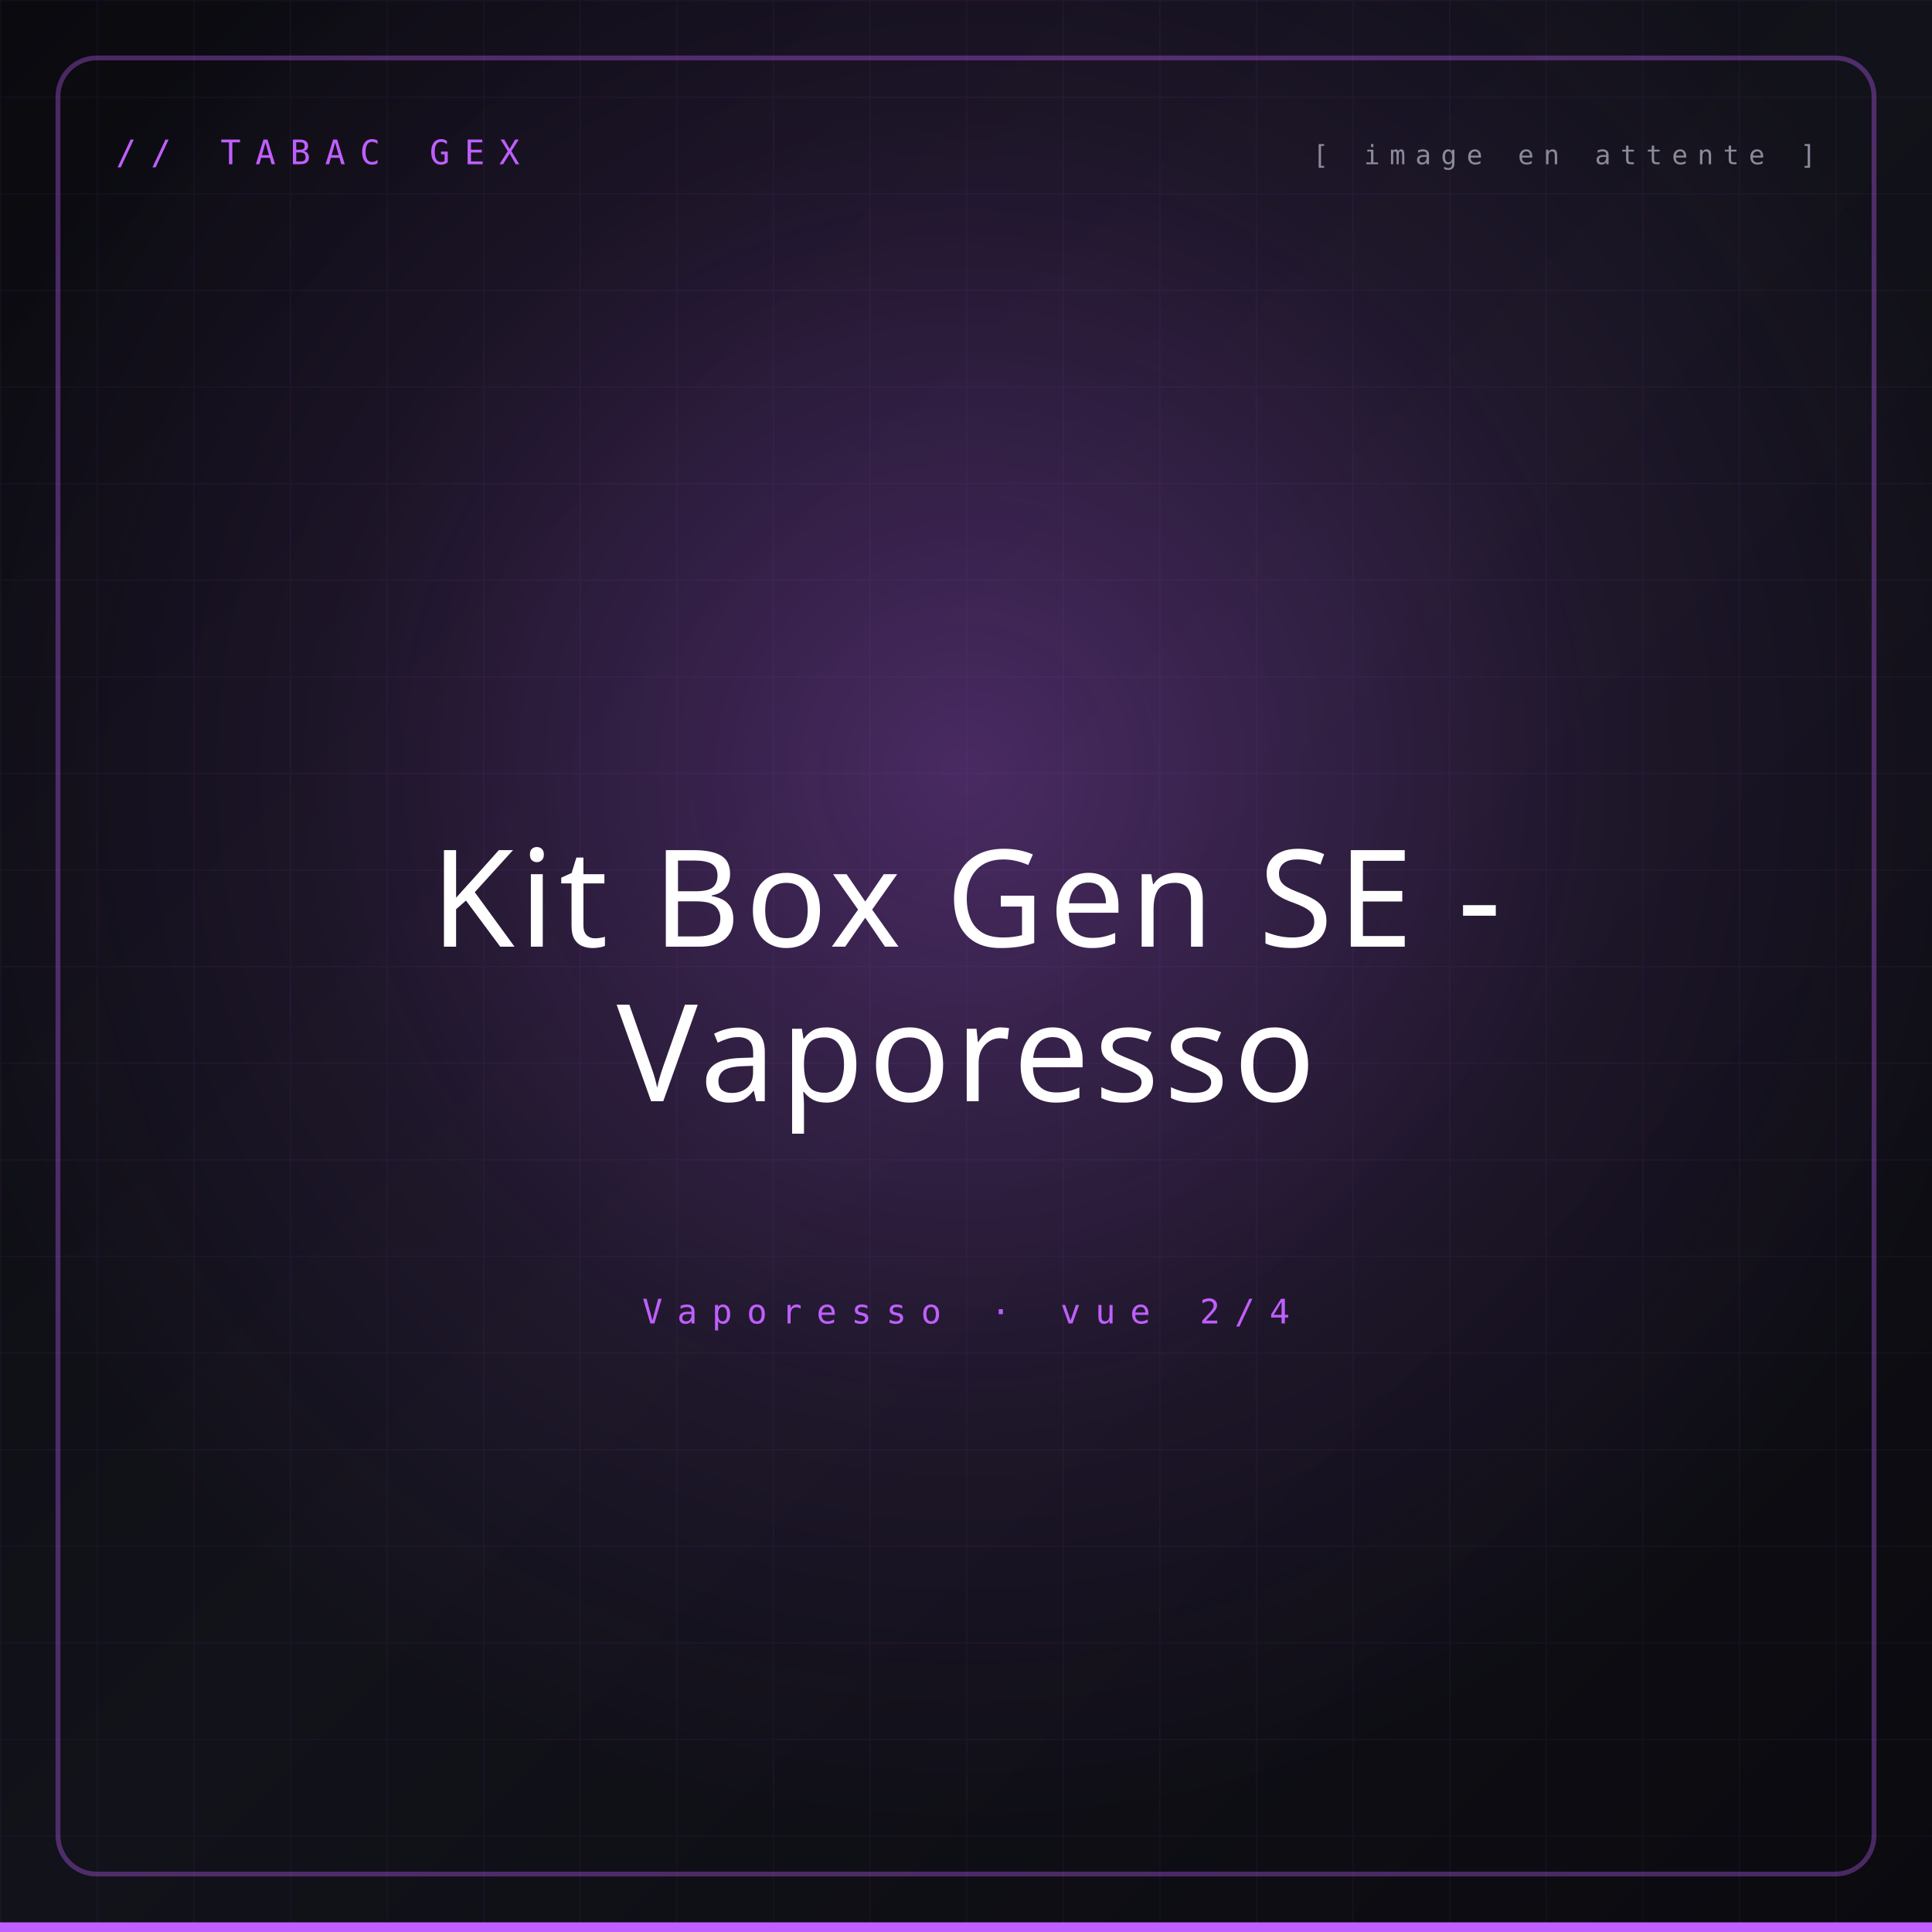
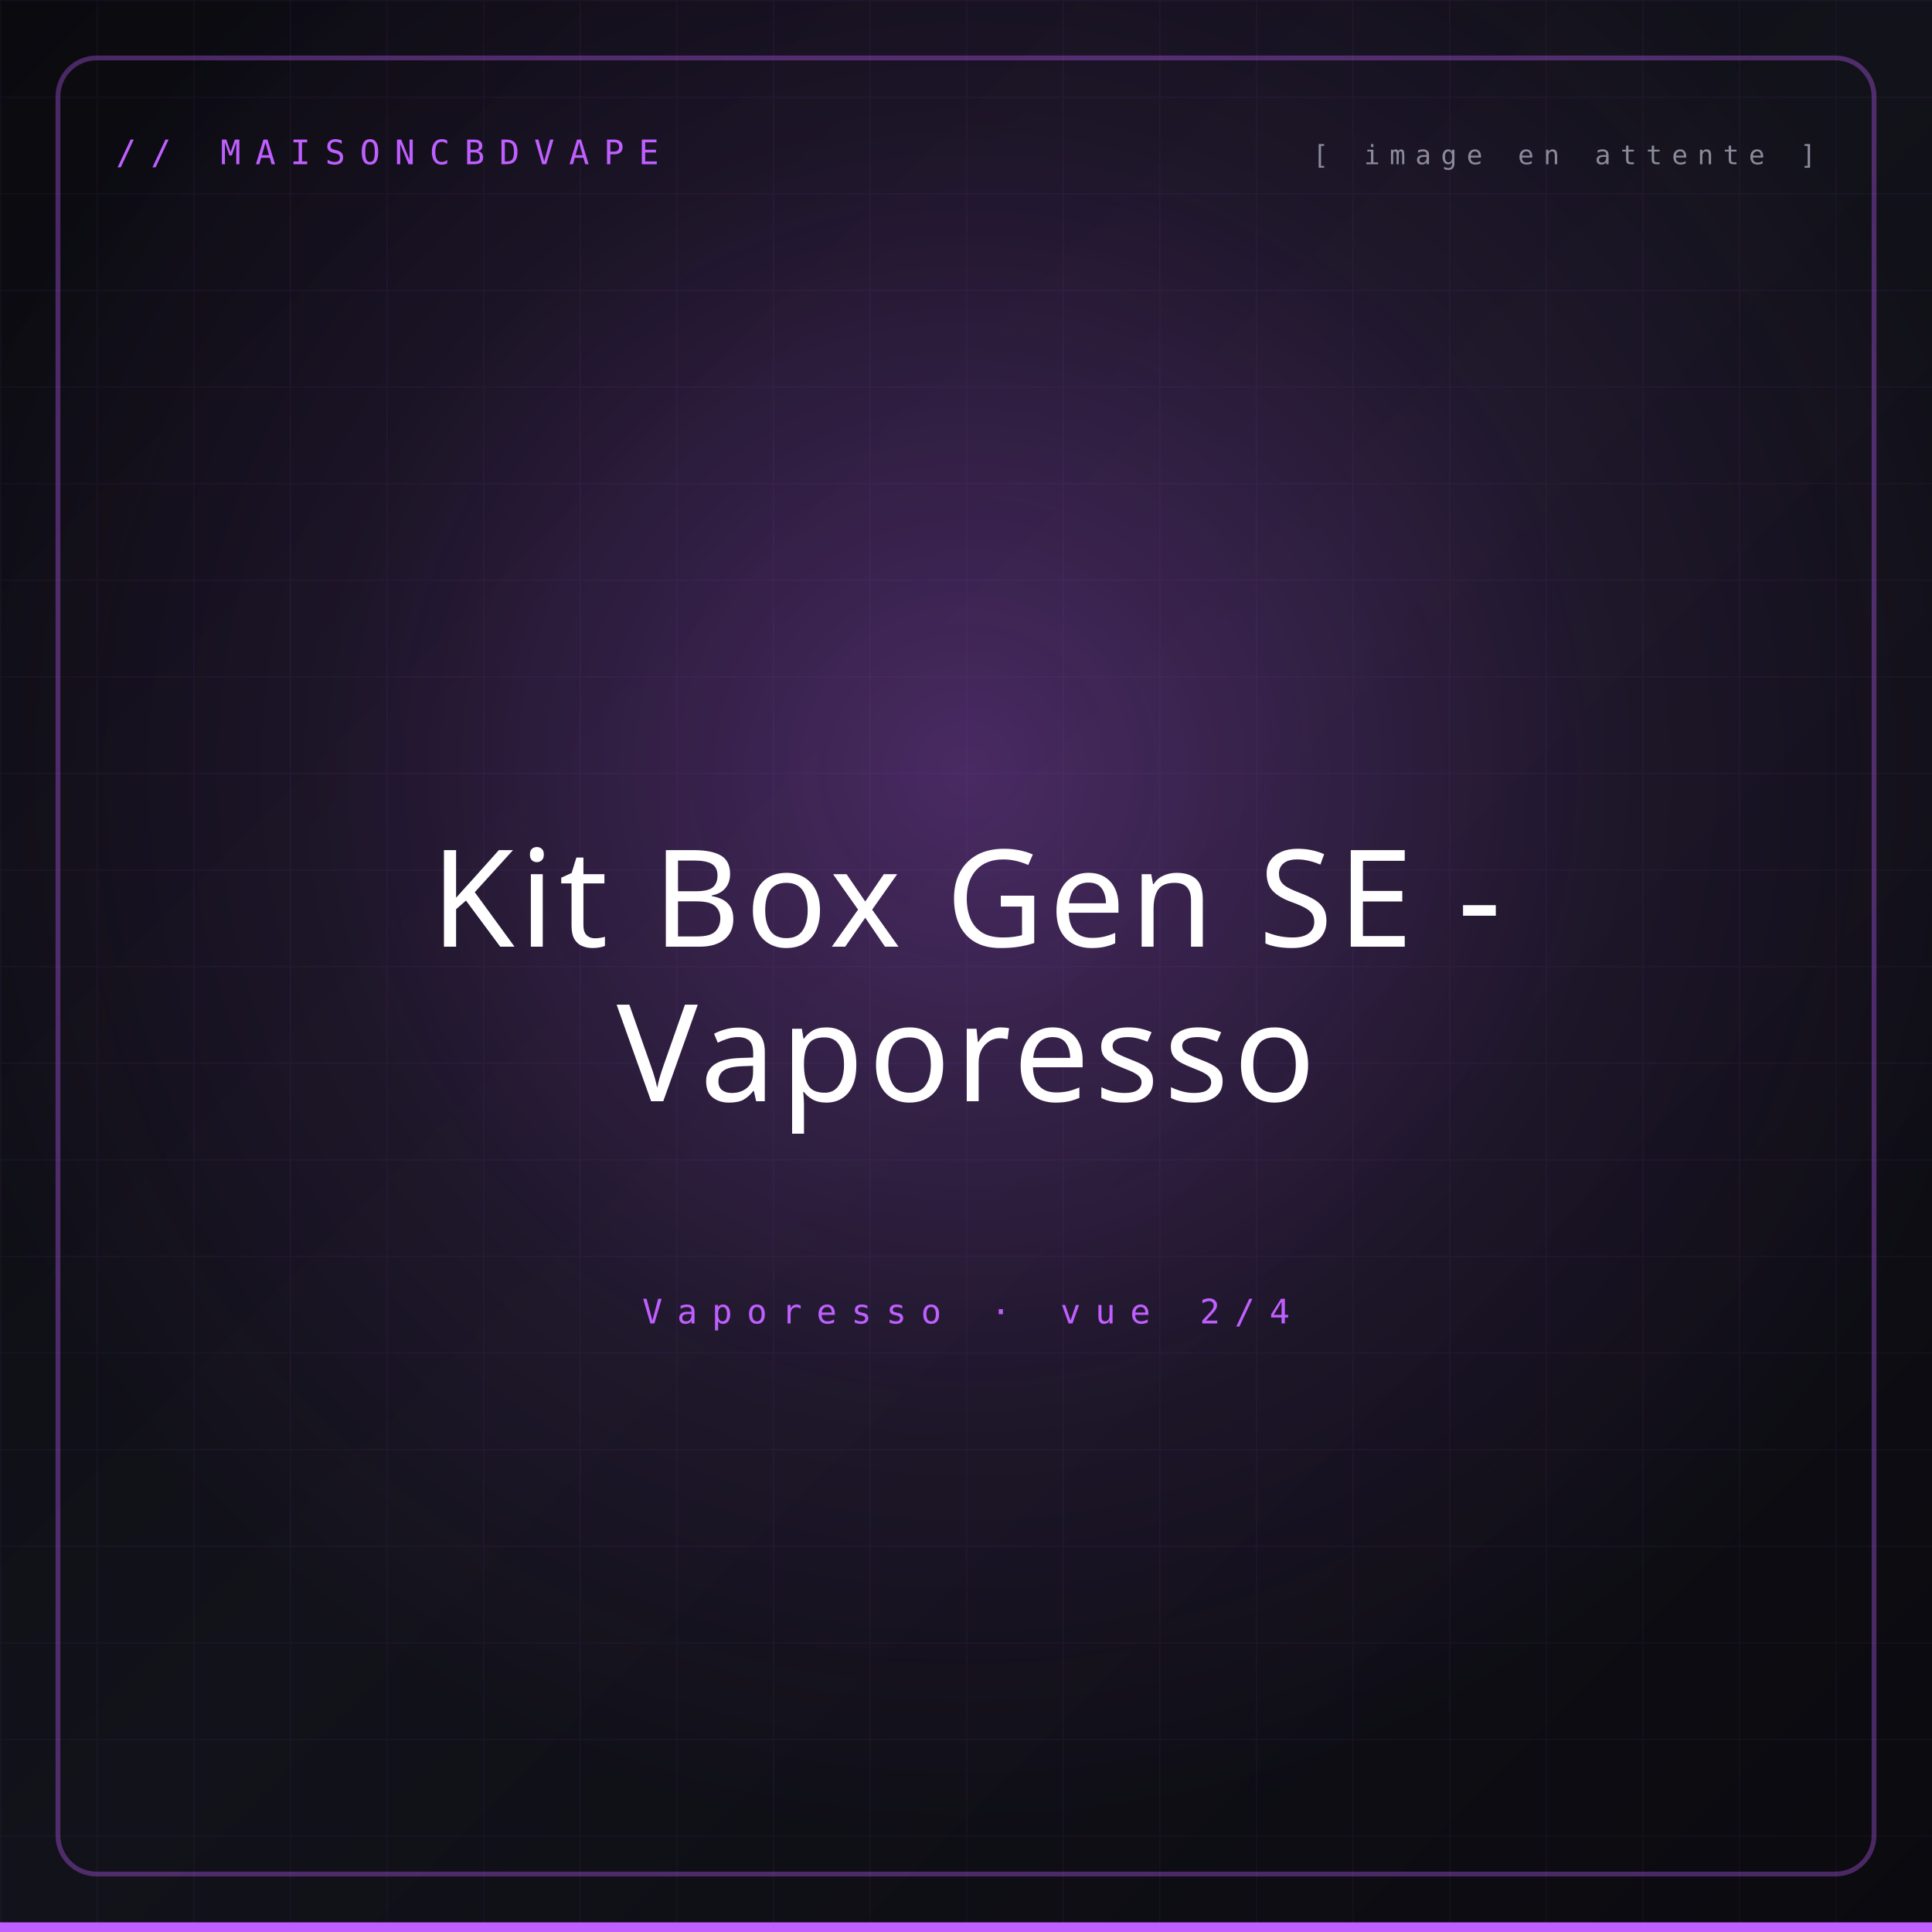
<svg xmlns="http://www.w3.org/2000/svg" viewBox="0 0 800 800" width="800" height="800" role="img" aria-label="Kit Box Gen SE - Vaporesso">
  <defs>
    <linearGradient id="bgGrad" x1="0%" y1="0%" x2="100%" y2="100%">
      <stop offset="0%" stop-color="#0A0A0F" />
      <stop offset="50%" stop-color="#12121A" />
      <stop offset="100%" stop-color="#0A0A0F" />
    </linearGradient>
    <radialGradient id="accentGlow" cx="50%" cy="40%" r="55%">
      <stop offset="0%" stop-color="#BF5FFF" stop-opacity="0.32" />
      <stop offset="60%" stop-color="#BF5FFF" stop-opacity="0.08" />
      <stop offset="100%" stop-color="#BF5FFF" stop-opacity="0" />
    </radialGradient>
    <pattern id="grid" width="40" height="40" patternUnits="userSpaceOnUse">
      <path d="M 40 0 L 0 0 0 40" fill="none" stroke="#BF5FFF" stroke-opacity="0.06" stroke-width="1" />
    </pattern>
  </defs>
  <rect width="800" height="800" fill="url(#bgGrad)" />
  <rect width="800" height="800" fill="url(#grid)" />
  <rect width="800" height="800" fill="url(#accentGlow)" />
  <rect x="24" y="24" width="752" height="752" rx="16" ry="16" fill="none" stroke="#BF5FFF" stroke-opacity="0.35" stroke-width="2" />
-   <text x="48" y="68" fill="#BF5FFF" font-family="'Space Mono', monospace" font-size="14" letter-spacing="6" style="text-transform:uppercase;">// TABAC GEX</text>
+   <text x="48" y="68" fill="#BF5FFF" font-family="'Space Mono', monospace" font-size="14" letter-spacing="6" style="text-transform:uppercase;">// MAISONCBDVAPE</text>
  <text x="752" y="68" text-anchor="end" fill="#8A8A9A" font-family="'Space Mono', monospace" font-size="11" letter-spacing="4" style="text-transform:uppercase;">[ image en attente ]</text>
  <text x="400" y="392" text-anchor="middle" fill="#FFFFFF" font-family="'Bebas Neue', Impact, sans-serif" font-size="56" letter-spacing="2" style="text-transform:uppercase;">Kit Box Gen SE -</text>
  <text x="400" y="456" text-anchor="middle" fill="#FFFFFF" font-family="'Bebas Neue', Impact, sans-serif" font-size="56" letter-spacing="2" style="text-transform:uppercase;">Vaporesso</text>
  <text x="400" y="548" text-anchor="middle" fill="#BF5FFF" font-family="'Space Mono', monospace" font-size="14" letter-spacing="6" style="text-transform:uppercase;">Vaporesso · vue 2/4</text>
  <rect x="0" y="796" width="800" height="4" fill="#BF5FFF" />
</svg>
